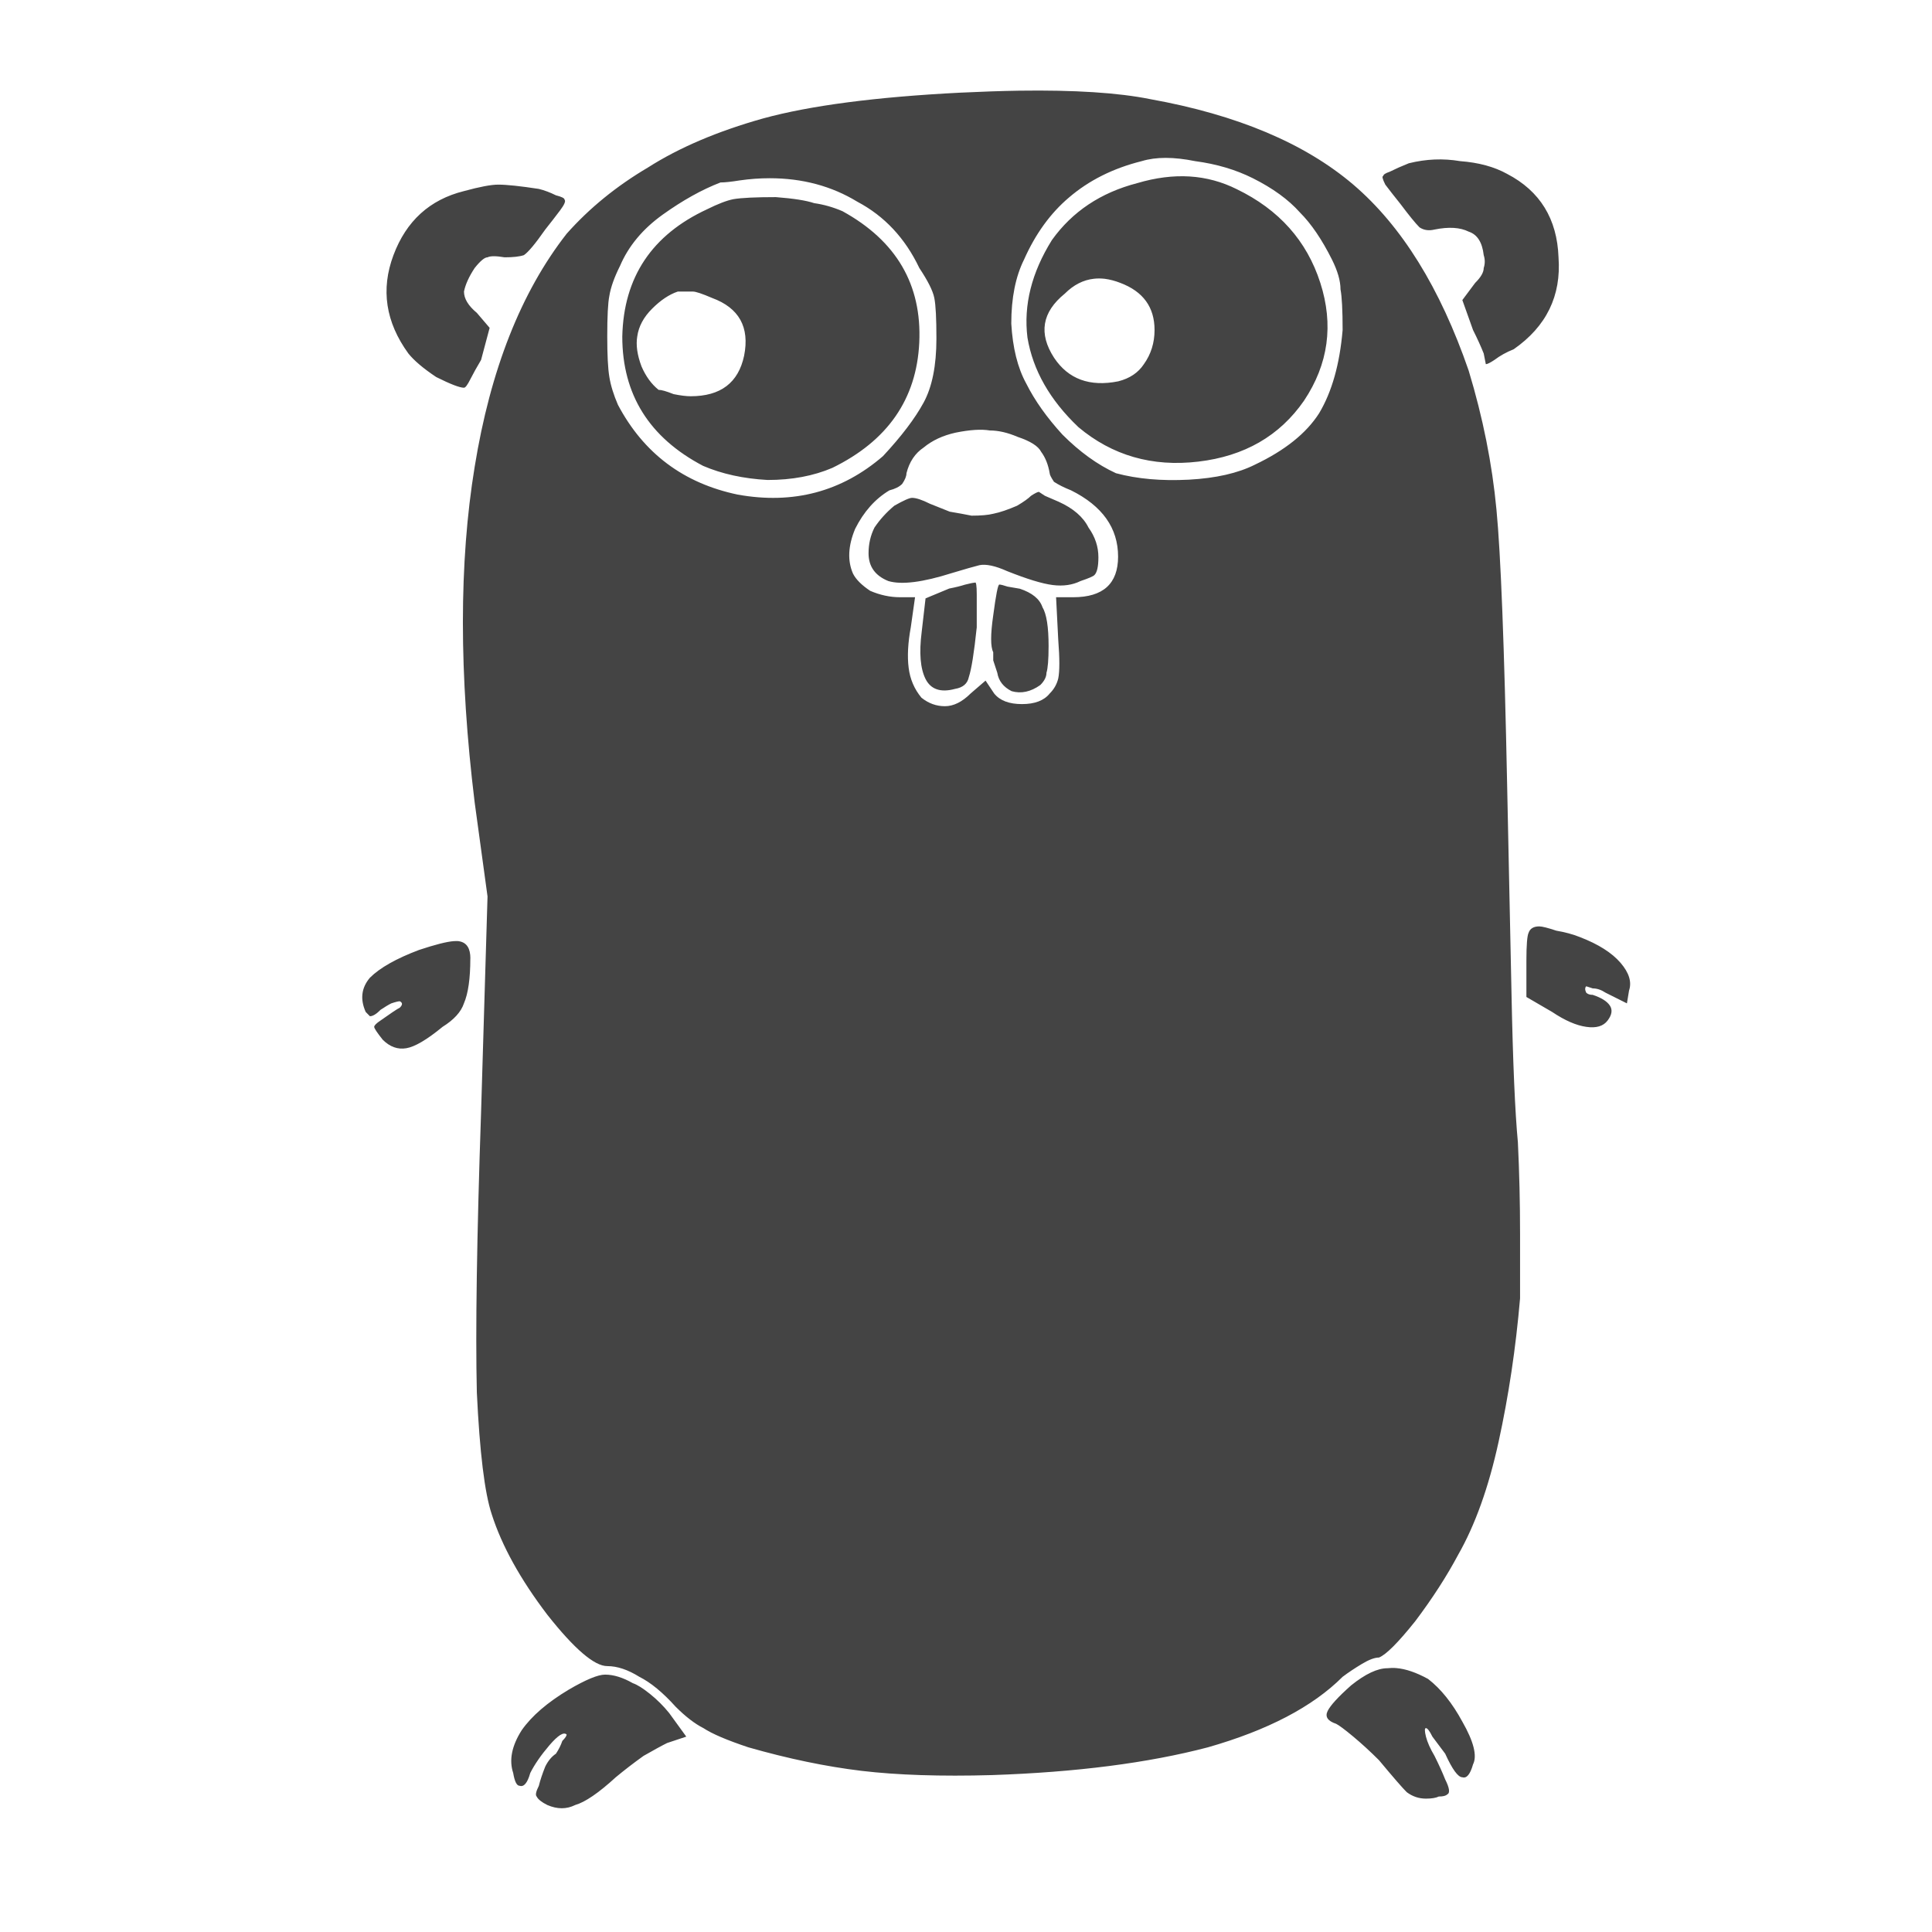
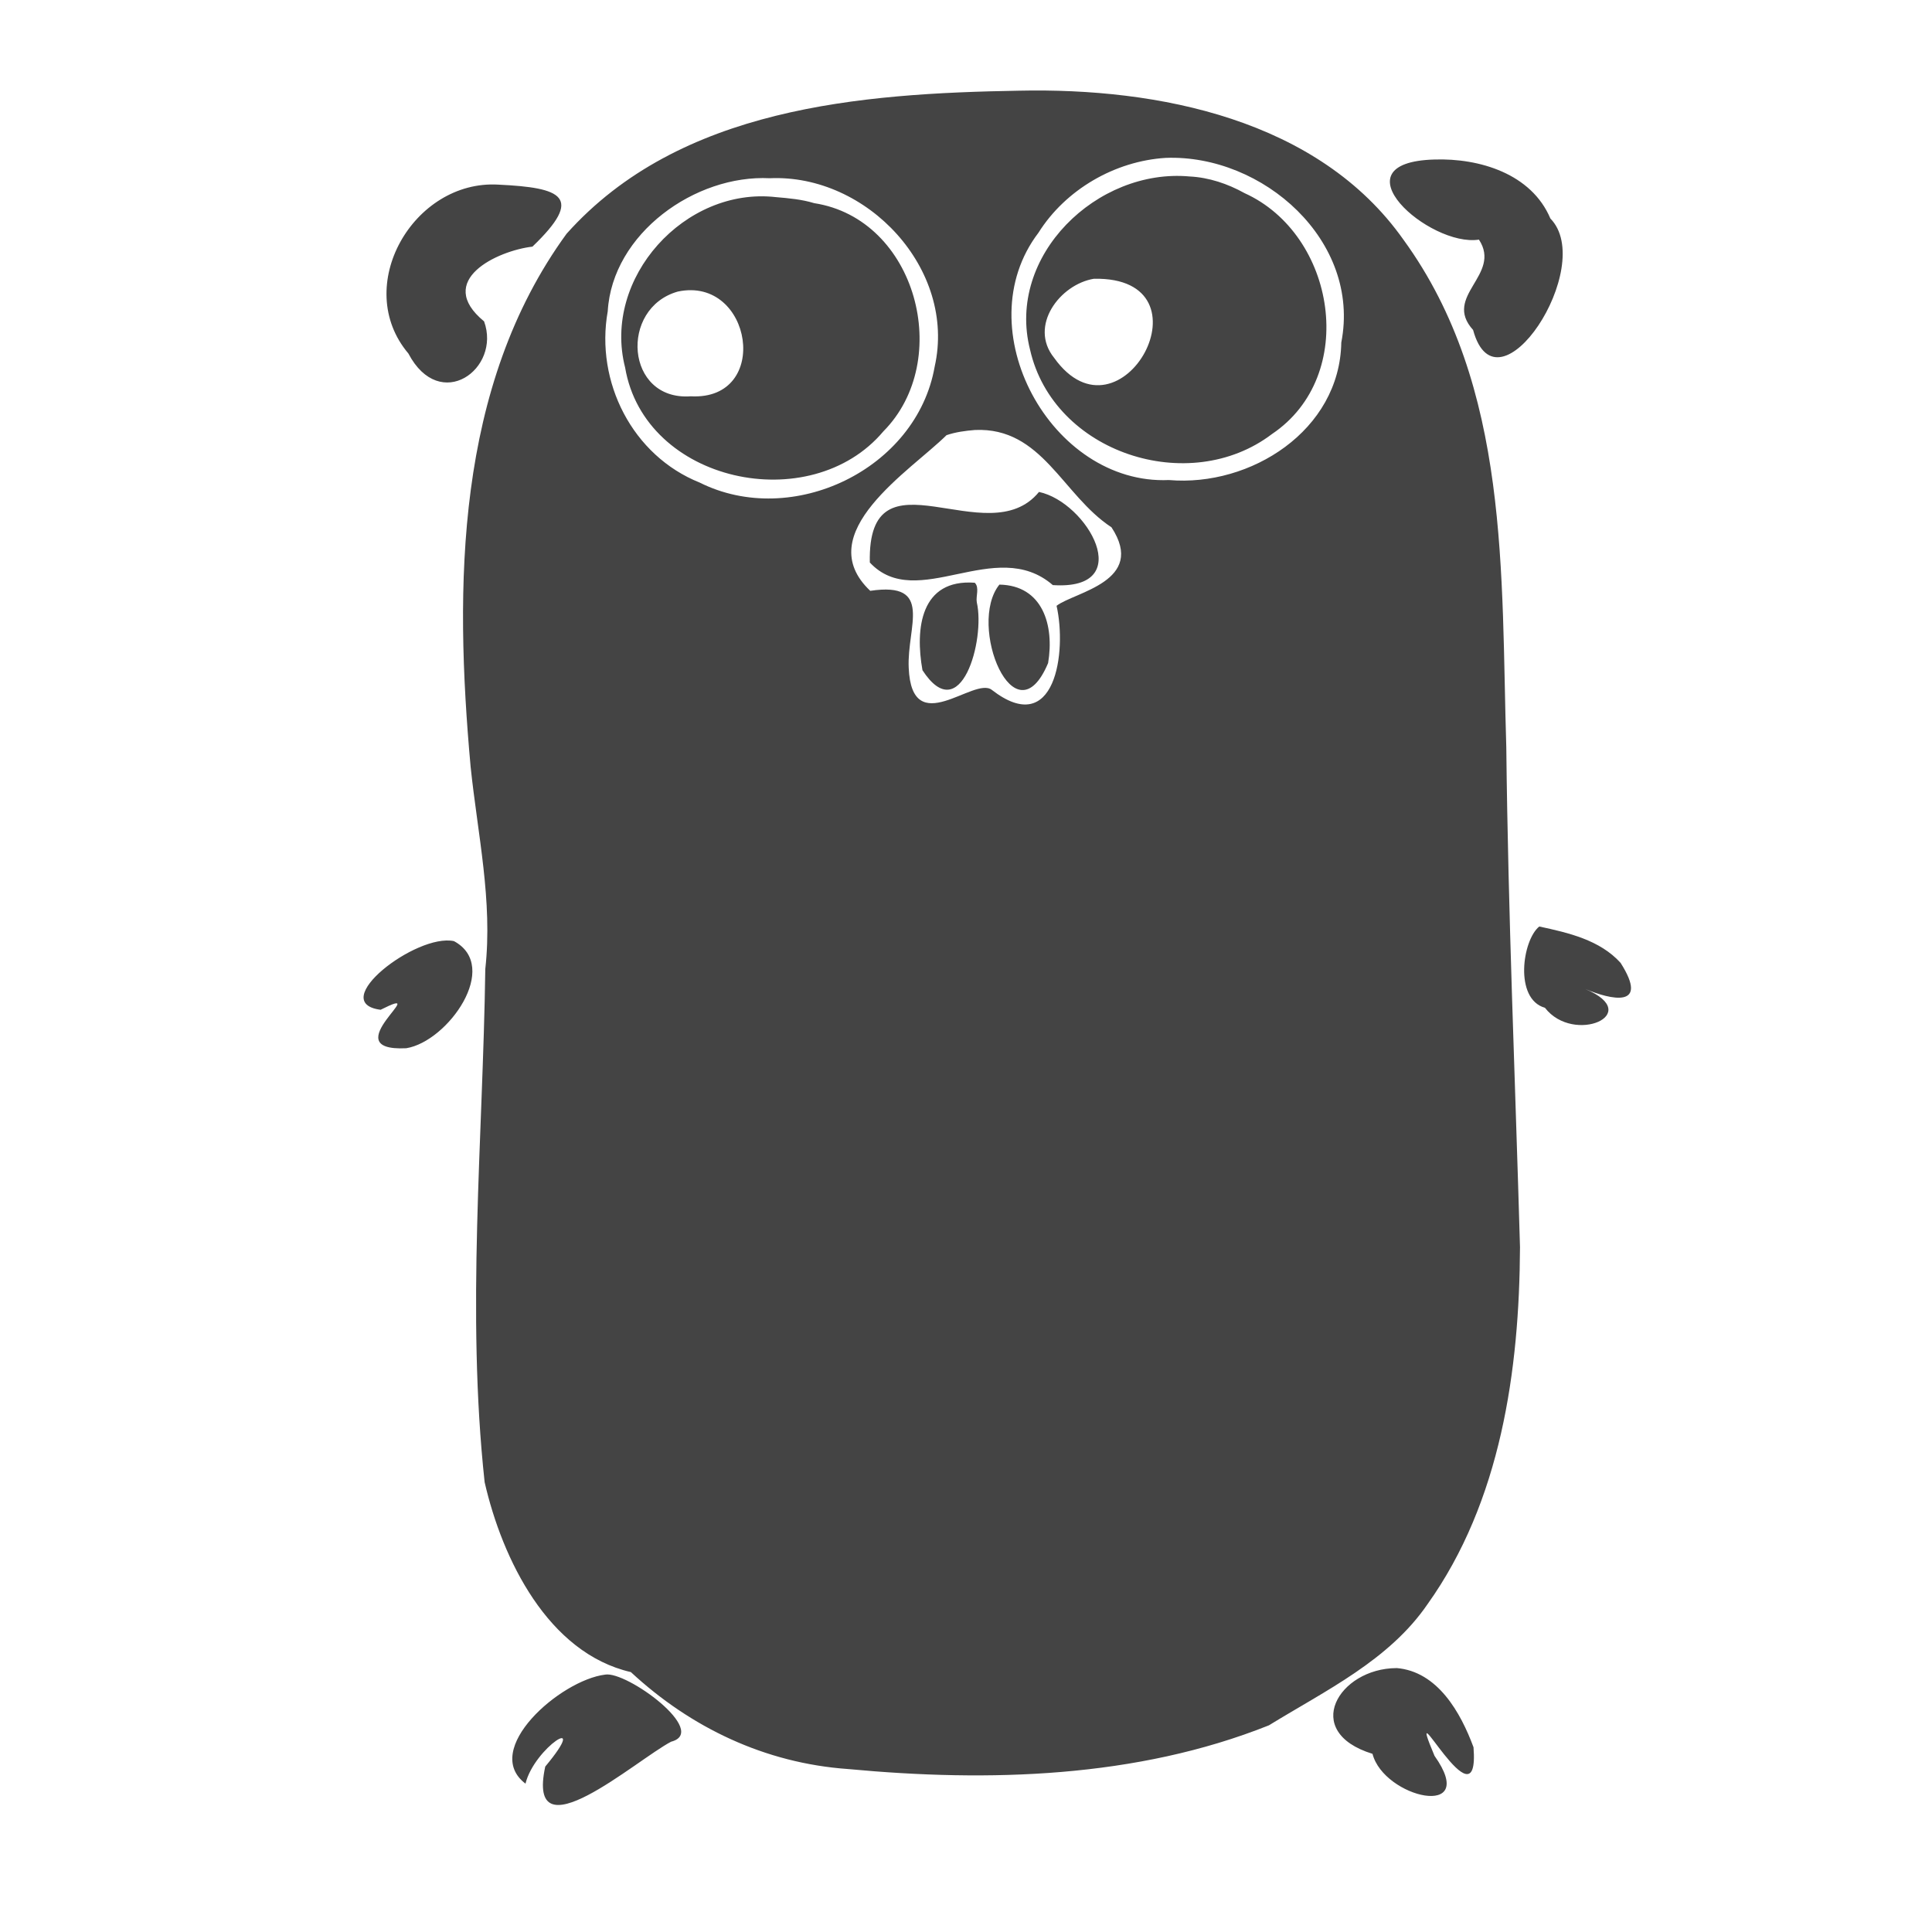
- <svg xmlns="http://www.w3.org/2000/svg" width="32px" height="32px" viewBox="0 0 32 32" version="1.1">
-   <defs />
+ <svg xmlns="http://www.w3.org/2000/svg" width="32px" height="32px" viewBox="0 0 32 32" version="1.1" id="svg10">
+   <defs id="defs6" />
  <g id="go" stroke="none" stroke-width="1" fill="none" fill-rule="evenodd">
-     <path d="M16.88,1.502 C16.575,1.507 16.248,1.518 15.9,1.535 C14.507,1.606 13.421,1.748 12.642,1.961 C11.887,2.173 11.25,2.444 10.731,2.775 C10.211,3.082 9.762,3.447 9.385,3.872 C8.629,4.84 8.122,6.127 7.862,7.732 C7.602,9.314 7.602,11.166 7.862,13.291 L8.075,14.848 L7.968,18.425 C7.897,20.502 7.874,22.048 7.898,23.063 C7.945,24.055 8.027,24.728 8.145,25.082 C8.311,25.601 8.617,26.156 9.066,26.746 C9.514,27.313 9.845,27.596 10.058,27.596 C10.223,27.596 10.4,27.655 10.589,27.773 C10.777,27.867 10.979,28.033 11.191,28.269 C11.356,28.434 11.51,28.552 11.651,28.623 C11.793,28.717 12.041,28.823 12.395,28.941 C13.056,29.13 13.681,29.26 14.271,29.331 C14.862,29.401 15.582,29.425 16.431,29.401 C17.824,29.354 19.016,29.201 20.007,28.941 C20.998,28.658 21.742,28.269 22.238,27.773 C22.332,27.702 22.439,27.631 22.557,27.56 C22.675,27.489 22.769,27.454 22.84,27.454 C22.958,27.407 23.158,27.206 23.441,26.852 C23.725,26.475 23.961,26.109 24.15,25.755 C24.433,25.259 24.657,24.634 24.822,23.878 C24.987,23.123 25.106,22.332 25.177,21.505 L25.177,20.443 C25.177,19.924 25.165,19.417 25.141,18.921 C25.094,18.425 25.058,17.599 25.035,16.442 C25.011,15.238 24.987,14.093 24.963,13.007 C24.916,10.694 24.857,9.172 24.786,8.44 C24.715,7.685 24.562,6.918 24.326,6.139 C23.854,4.77 23.217,3.743 22.415,3.058 C21.612,2.374 20.491,1.901 19.051,1.642 C18.52,1.535 17.796,1.489 16.88,1.502 Z M19.308,2.615 C19.455,2.615 19.618,2.633 19.795,2.669 C20.149,2.716 20.467,2.81 20.751,2.952 C21.081,3.117 21.341,3.306 21.53,3.518 C21.719,3.707 21.895,3.967 22.061,4.298 C22.155,4.487 22.203,4.651 22.203,4.793 C22.226,4.911 22.238,5.135 22.238,5.466 C22.19,6.032 22.06,6.492 21.848,6.846 C21.636,7.177 21.282,7.46 20.786,7.696 C20.503,7.838 20.137,7.921 19.689,7.945 C19.24,7.968 18.838,7.933 18.484,7.838 C18.177,7.697 17.883,7.484 17.599,7.2 C17.34,6.917 17.139,6.635 16.997,6.351 C16.855,6.092 16.773,5.761 16.75,5.359 C16.75,4.935 16.821,4.581 16.962,4.298 C17.151,3.873 17.399,3.531 17.706,3.271 C18.036,2.988 18.437,2.787 18.91,2.669 C19.028,2.633 19.16,2.615 19.308,2.615 Z M23.76,2.642 C23.619,2.648 23.477,2.669 23.335,2.704 C23.217,2.751 23.111,2.798 23.017,2.845 C22.946,2.869 22.911,2.892 22.911,2.916 C22.887,2.916 22.898,2.964 22.945,3.058 C23.016,3.153 23.1,3.258 23.194,3.376 C23.336,3.565 23.441,3.695 23.512,3.766 C23.583,3.813 23.666,3.825 23.76,3.802 C23.997,3.754 24.185,3.766 24.327,3.837 C24.469,3.884 24.551,4.014 24.575,4.226 C24.598,4.297 24.598,4.368 24.575,4.439 C24.575,4.51 24.528,4.592 24.433,4.686 L24.221,4.97 L24.398,5.466 C24.469,5.607 24.528,5.737 24.575,5.855 L24.61,6.032 C24.634,6.032 24.681,6.009 24.752,5.962 C24.846,5.891 24.952,5.832 25.071,5.785 C25.614,5.407 25.861,4.899 25.814,4.262 C25.791,3.625 25.507,3.164 24.964,2.881 C24.752,2.763 24.492,2.692 24.185,2.669 C24.043,2.645 23.902,2.636 23.76,2.642 Z M19.705,2.923 C19.43,2.906 19.14,2.943 18.837,3.033 C18.231,3.19 17.76,3.505 17.423,3.976 C17.087,4.515 16.951,5.053 17.018,5.592 C17.108,6.131 17.389,6.625 17.861,7.074 C18.422,7.545 19.084,7.736 19.847,7.646 C20.611,7.556 21.195,7.22 21.599,6.636 C22.003,6.03 22.092,5.379 21.868,4.683 C21.644,3.987 21.182,3.471 20.486,3.134 C20.24,3.011 19.98,2.94 19.705,2.923 Z M12.749,2.952 C13.291,2.952 13.775,3.082 14.2,3.341 C14.648,3.578 14.991,3.943 15.227,4.439 C15.368,4.651 15.452,4.817 15.475,4.935 C15.499,5.053 15.51,5.277 15.51,5.608 C15.51,6.056 15.439,6.41 15.297,6.67 C15.156,6.929 14.932,7.225 14.625,7.555 C13.941,8.145 13.138,8.358 12.218,8.192 C11.321,8.004 10.66,7.508 10.235,6.705 C10.164,6.54 10.116,6.387 10.093,6.245 C10.069,6.103 10.058,5.879 10.058,5.572 C10.058,5.242 10.069,5.017 10.093,4.899 C10.116,4.758 10.175,4.592 10.27,4.403 C10.411,4.073 10.648,3.79 10.978,3.554 C11.308,3.318 11.627,3.14 11.934,3.022 C12.004,3.022 12.111,3.011 12.253,2.988 C12.418,2.964 12.583,2.952 12.749,2.952 Z M8.252,3.058 C8.134,3.058 7.945,3.094 7.685,3.165 C7.118,3.306 6.729,3.66 6.517,4.226 C6.304,4.793 6.387,5.336 6.764,5.855 C6.859,5.973 7.012,6.103 7.225,6.245 C7.461,6.363 7.614,6.422 7.685,6.422 C7.709,6.422 7.744,6.374 7.791,6.28 C7.839,6.185 7.898,6.08 7.968,5.962 L8.11,5.43 L7.898,5.182 C7.756,5.064 7.685,4.947 7.685,4.829 C7.709,4.711 7.768,4.581 7.862,4.439 C7.956,4.321 8.027,4.262 8.075,4.262 C8.122,4.238 8.216,4.238 8.358,4.262 C8.5,4.262 8.606,4.25 8.677,4.226 C8.748,4.179 8.866,4.038 9.031,3.802 C9.125,3.684 9.207,3.577 9.278,3.483 C9.349,3.388 9.374,3.329 9.35,3.306 C9.35,3.282 9.302,3.259 9.208,3.235 C9.113,3.188 9.019,3.152 8.925,3.129 C8.618,3.082 8.393,3.058 8.252,3.058 Z M12.851,3.265 C12.516,3.265 12.281,3.276 12.147,3.299 C12.036,3.321 11.891,3.377 11.712,3.466 C10.797,3.89 10.329,4.592 10.307,5.574 C10.307,6.533 10.753,7.248 11.645,7.716 C11.957,7.85 12.314,7.928 12.715,7.95 C13.117,7.95 13.474,7.883 13.787,7.749 C14.701,7.302 15.181,6.612 15.226,5.675 C15.271,4.716 14.847,3.989 13.954,3.498 C13.798,3.431 13.642,3.387 13.486,3.365 C13.352,3.32 13.141,3.287 12.851,3.265 Z M18.119,4.617 C18.178,4.61 18.238,4.611 18.3,4.618 C18.383,4.629 18.468,4.651 18.557,4.686 C18.934,4.828 19.123,5.088 19.123,5.466 C19.123,5.678 19.064,5.867 18.946,6.032 C18.852,6.174 18.711,6.268 18.522,6.316 C18.05,6.41 17.695,6.28 17.459,5.926 C17.199,5.525 17.258,5.171 17.636,4.864 C17.782,4.718 17.943,4.636 18.119,4.617 Z M11.227,4.829 L11.476,4.829 C11.523,4.829 11.629,4.864 11.794,4.935 C12.242,5.1 12.419,5.419 12.325,5.891 C12.23,6.34 11.936,6.563 11.44,6.563 C11.369,6.563 11.275,6.552 11.157,6.528 C11.039,6.481 10.956,6.457 10.908,6.457 C10.79,6.362 10.696,6.233 10.625,6.068 C10.554,5.879 10.531,5.714 10.555,5.572 C10.578,5.407 10.66,5.253 10.802,5.112 C10.944,4.97 11.086,4.876 11.227,4.829 Z M16.147,7.121 C16.242,7.115 16.324,7.118 16.395,7.13 C16.536,7.13 16.69,7.165 16.855,7.236 C17.067,7.307 17.197,7.389 17.245,7.484 C17.315,7.578 17.362,7.697 17.386,7.838 C17.386,7.862 17.41,7.909 17.457,7.98 C17.528,8.027 17.623,8.075 17.741,8.122 C18.26,8.381 18.519,8.747 18.519,9.219 C18.519,9.668 18.271,9.892 17.776,9.892 L17.492,9.892 L17.528,10.6 C17.552,10.907 17.552,11.119 17.528,11.237 C17.505,11.332 17.458,11.415 17.387,11.486 C17.292,11.604 17.139,11.662 16.927,11.662 C16.714,11.662 16.561,11.604 16.466,11.486 L16.324,11.273 L16.077,11.486 C15.935,11.627 15.793,11.697 15.651,11.697 C15.51,11.697 15.38,11.651 15.262,11.556 C15.145,11.415 15.073,11.249 15.05,11.06 C15.026,10.871 15.038,10.647 15.086,10.387 L15.156,9.892 L14.908,9.892 C14.743,9.892 14.578,9.857 14.413,9.786 C14.271,9.691 14.177,9.597 14.129,9.502 C14.035,9.29 14.046,9.042 14.164,8.759 C14.306,8.476 14.495,8.263 14.731,8.122 C14.825,8.098 14.896,8.063 14.943,8.015 C14.991,7.945 15.014,7.886 15.014,7.838 C15.061,7.65 15.157,7.507 15.298,7.413 C15.44,7.295 15.616,7.213 15.828,7.166 C15.946,7.142 16.053,7.127 16.147,7.121 Z M17.208,8.147 C17.186,8.147 17.143,8.169 17.077,8.212 C17.033,8.256 16.957,8.311 16.847,8.376 C16.694,8.442 16.563,8.487 16.453,8.509 C16.366,8.531 16.246,8.541 16.092,8.541 C15.983,8.519 15.863,8.497 15.731,8.475 C15.622,8.431 15.512,8.388 15.403,8.344 C15.272,8.278 15.173,8.246 15.107,8.246 C15.063,8.246 14.966,8.289 14.813,8.376 C14.681,8.486 14.572,8.607 14.484,8.738 C14.418,8.869 14.386,9.011 14.386,9.164 C14.386,9.383 14.495,9.536 14.714,9.624 C14.933,9.689 15.283,9.645 15.765,9.492 C15.983,9.426 16.136,9.383 16.223,9.361 C16.332,9.339 16.486,9.372 16.682,9.46 C17.011,9.591 17.262,9.668 17.437,9.69 C17.612,9.712 17.765,9.689 17.897,9.624 C18.028,9.58 18.105,9.547 18.127,9.525 C18.171,9.481 18.193,9.383 18.193,9.23 C18.193,9.055 18.139,8.891 18.029,8.738 C17.942,8.563 17.777,8.42 17.536,8.311 L17.307,8.212 L17.208,8.147 Z M16.145,9.651 C16.123,9.651 16.069,9.662 15.982,9.684 C15.917,9.705 15.83,9.727 15.722,9.748 L15.33,9.911 L15.266,10.466 C15.222,10.813 15.243,11.072 15.33,11.246 C15.417,11.419 15.581,11.475 15.819,11.41 C15.95,11.388 16.025,11.323 16.047,11.214 C16.09,11.084 16.134,10.812 16.177,10.399 L16.178,10.399 L16.178,9.847 C16.178,9.695 16.167,9.629 16.145,9.651 L16.145,9.651 Z M16.552,9.682 C16.529,9.682 16.496,9.852 16.451,10.192 C16.405,10.509 16.405,10.712 16.451,10.803 L16.451,10.938 C16.473,11.006 16.495,11.074 16.518,11.142 C16.54,11.278 16.62,11.38 16.756,11.448 C16.914,11.493 17.072,11.459 17.231,11.346 C17.299,11.278 17.333,11.21 17.333,11.142 C17.355,11.074 17.368,10.927 17.368,10.701 C17.368,10.384 17.334,10.169 17.266,10.056 C17.22,9.92 17.095,9.819 16.892,9.751 L16.891,9.751 L16.688,9.716 C16.62,9.693 16.574,9.682 16.552,9.682 Z M25.495,15.344 C25.401,15.344 25.342,15.38 25.318,15.451 C25.295,15.498 25.282,15.651 25.282,15.911 L25.282,16.513 L25.708,16.761 C25.92,16.903 26.109,16.985 26.274,17.008 C26.44,17.032 26.557,16.997 26.628,16.902 C26.699,16.808 26.711,16.725 26.664,16.655 C26.617,16.584 26.522,16.525 26.381,16.478 C26.333,16.478 26.297,16.466 26.273,16.442 C26.25,16.395 26.25,16.359 26.273,16.336 L26.381,16.371 C26.452,16.371 26.522,16.395 26.593,16.442 L26.947,16.619 L26.982,16.407 C27.03,16.265 26.983,16.112 26.841,15.947 C26.699,15.782 26.475,15.639 26.168,15.521 C26.05,15.474 25.92,15.439 25.778,15.415 C25.637,15.368 25.542,15.344 25.495,15.344 Z M7.519,15.588 C7.4,15.596 7.207,15.646 6.941,15.734 C6.564,15.876 6.293,16.029 6.127,16.194 C5.986,16.36 5.962,16.548 6.057,16.761 C6.08,16.785 6.104,16.808 6.127,16.832 C6.175,16.832 6.234,16.796 6.304,16.725 C6.375,16.678 6.434,16.642 6.481,16.619 C6.552,16.595 6.599,16.584 6.622,16.584 C6.67,16.608 6.67,16.643 6.622,16.69 C6.575,16.714 6.47,16.784 6.304,16.902 C6.233,16.949 6.198,16.985 6.198,17.008 C6.198,17.032 6.245,17.103 6.339,17.221 C6.457,17.339 6.587,17.386 6.729,17.362 C6.87,17.339 7.071,17.221 7.33,17.008 C7.519,16.89 7.637,16.76 7.684,16.619 C7.755,16.454 7.79,16.206 7.79,15.875 L7.791,15.875 C7.791,15.71 7.732,15.616 7.614,15.592 C7.591,15.586 7.559,15.585 7.519,15.588 Z M23.129,27.629 C23.078,27.624 23.028,27.626 22.981,27.631 C22.816,27.631 22.616,27.725 22.38,27.914 C22.167,28.103 22.037,28.245 21.99,28.339 C21.943,28.434 21.99,28.505 22.131,28.552 C22.179,28.576 22.273,28.646 22.415,28.764 C22.556,28.882 22.698,29.012 22.84,29.154 C23.076,29.437 23.229,29.614 23.3,29.684 C23.395,29.755 23.5,29.791 23.618,29.791 C23.713,29.791 23.784,29.779 23.831,29.756 C23.902,29.756 23.949,29.744 23.972,29.72 C24.02,29.697 24.008,29.614 23.937,29.473 C23.89,29.355 23.831,29.225 23.76,29.083 C23.69,28.965 23.642,28.858 23.618,28.764 C23.595,28.669 23.595,28.623 23.618,28.623 C23.642,28.623 23.678,28.669 23.725,28.764 C23.796,28.858 23.867,28.953 23.937,29.047 C24.055,29.307 24.15,29.437 24.221,29.437 C24.292,29.46 24.351,29.389 24.398,29.224 C24.469,29.083 24.41,28.847 24.221,28.516 C24.055,28.21 23.867,27.974 23.654,27.809 C23.459,27.702 23.284,27.642 23.129,27.629 Z M10.022,27.737 C9.904,27.737 9.704,27.82 9.42,27.986 C9.066,28.198 8.806,28.422 8.641,28.658 C8.476,28.917 8.429,29.154 8.5,29.366 C8.524,29.508 8.559,29.578 8.606,29.578 C8.677,29.602 8.736,29.532 8.783,29.366 C8.854,29.225 8.96,29.071 9.101,28.906 C9.243,28.741 9.337,28.682 9.385,28.729 C9.385,28.753 9.361,28.787 9.314,28.835 C9.29,28.905 9.255,28.976 9.208,29.047 C9.137,29.094 9.078,29.165 9.031,29.26 C8.984,29.378 8.948,29.484 8.925,29.579 C8.877,29.673 8.865,29.732 8.889,29.756 C8.912,29.803 8.971,29.85 9.066,29.897 C9.231,29.968 9.384,29.968 9.526,29.897 C9.691,29.85 9.916,29.696 10.199,29.437 C10.341,29.319 10.494,29.201 10.659,29.083 C10.824,28.989 10.954,28.917 11.049,28.87 L11.367,28.764 L11.084,28.374 C10.989,28.256 10.883,28.151 10.765,28.056 C10.648,27.962 10.553,27.903 10.482,27.879 C10.317,27.785 10.164,27.737 10.022,27.737 Z" id="path4194" fill="#444444" fill-rule="nonzero" />
+     <path d="m 16.88,1.502 c -2.627,0.045 -5.622,0.274 -7.496,2.37 -1.841,2.527 -1.86,5.842 -1.589,8.828 0.116,1.116 0.368,2.222 0.243,3.35 -0.04,2.832 -0.316,5.676 -0.011,8.499 0.292,1.278 1.051,2.83 2.422,3.146 0.992,0.92 2.222,1.509 3.599,1.606 2.326,0.218 4.775,0.151 6.969,-0.724 0.944,-0.58 1.99,-1.077 2.627,-2.006 1.214,-1.701 1.522,-3.871 1.532,-5.915 -0.079,-2.759 -0.197,-5.518 -0.227,-8.279 -0.089,-2.855 0.068,-5.971 -1.702,-8.405 C 21.838,1.974 19.18,1.452 16.88,1.502 Z M 19.308,2.615 C 20.919,2.554 22.545,3.991 22.216,5.673 22.191,7.129 20.715,8.067 19.361,7.951 17.408,8.037 15.991,5.441 17.2,3.855 17.65,3.139 18.467,2.667 19.308,2.615 Z m 4.453,0.027 c -1.682,0.046 -0.084,1.454 0.735,1.327 0.385,0.587 -0.608,0.932 -0.097,1.496 0.401,1.473 2.055,-1.055 1.28,-1.846 C 25.365,2.876 24.503,2.618 23.76,2.642 Z M 19.705,2.923 C 18.174,2.782 16.664,4.235 17.061,5.792 17.449,7.503 19.695,8.233 21.068,7.189 22.507,6.221 22.126,3.884 20.614,3.199 20.335,3.044 20.025,2.939 19.705,2.923 Z m -6.956,0.029 c 1.613,-0.073 3.096,1.506 2.732,3.121 C 15.183,7.773 13.123,8.76 11.589,7.993 10.475,7.547 9.857,6.326 10.066,5.156 10.142,3.865 11.517,2.89 12.749,2.952 Z M 8.252,3.058 C 6.848,2.977 5.825,4.744 6.764,5.855 7.288,6.852 8.304,6.109 8.018,5.323 7.19,4.642 8.242,4.152 8.819,4.085 9.683,3.256 9.305,3.108 8.252,3.058 Z M 12.851,3.265 C 11.346,3.093 9.973,4.604 10.354,6.088 10.677,7.995 13.424,8.58 14.632,7.144 15.798,5.968 15.18,3.627 13.486,3.365 13.28,3.302 13.064,3.283 12.851,3.265 Z m 5.268,1.352 c 2.023,-0.038 0.444,2.854 -0.66,1.309 -0.424,-0.526 0.095,-1.216 0.66,-1.309 z m -6.891,0.212 c 1.233,-0.26 1.555,1.808 0.213,1.735 -1.081,0.078 -1.187,-1.461 -0.213,-1.735 z m 4.92,2.293 c 1.113,-0.05 1.448,1.079 2.262,1.612 0.587,0.896 -0.616,1.072 -0.91,1.3 0.172,0.755 -0.017,2.21 -1.072,1.393 -0.293,-0.231 -1.326,0.845 -1.377,-0.367 -0.032,-0.679 0.423,-1.432 -0.637,-1.274 -1.007,-0.952 0.674,-1.993 1.263,-2.578 0.152,-0.052 0.312,-0.073 0.471,-0.086 z m 1.061,1.026 c -0.851,1.045 -2.846,-0.789 -2.802,1.169 0.781,0.836 2.081,-0.449 3.031,0.374 1.408,0.093 0.573,-1.373 -0.229,-1.543 z m -1.063,1.504 c -0.899,-0.066 -0.991,0.759 -0.867,1.449 0.632,0.971 1.043,-0.5 0.9,-1.124 -0.019,-0.102 0.047,-0.244 -0.033,-0.324 z m 0.407,0.031 c -0.539,0.669 0.255,2.617 0.807,1.299 0.105,-0.622 -0.088,-1.287 -0.807,-1.299 z m 8.943,5.662 c -0.281,0.223 -0.42,1.202 0.093,1.347 0.479,0.619 1.656,0.102 0.668,-0.311 0.423,0.177 1.07,0.33 0.585,-0.433 -0.344,-0.38 -0.867,-0.499 -1.346,-0.602 z M 7.519,15.588 C 6.895,15.455 5.403,16.609 6.304,16.725 7.214,16.268 5.497,17.423 6.729,17.362 7.42,17.25 8.298,16.008 7.519,15.588 Z M 23.129,27.629 c -0.954,0.004 -1.586,1.054 -0.396,1.42 0.188,0.732 1.781,1.097 1.027,0.033 -0.541,-1.289 0.758,1.283 0.646,-0.142 -0.212,-0.573 -0.594,-1.257 -1.277,-1.312 z m -13.107,0.108 c -0.745,0.093 -2.058,1.245 -1.318,1.806 0.143,-0.596 1.091,-1.2 0.327,-0.283 -0.327,1.514 1.507,-0.11 2.085,-0.412 0.638,-0.166 -0.737,-1.175 -1.094,-1.111 z" id="path4194" fill="#444444" fill-rule="nonzero" />
  </g>
</svg>
